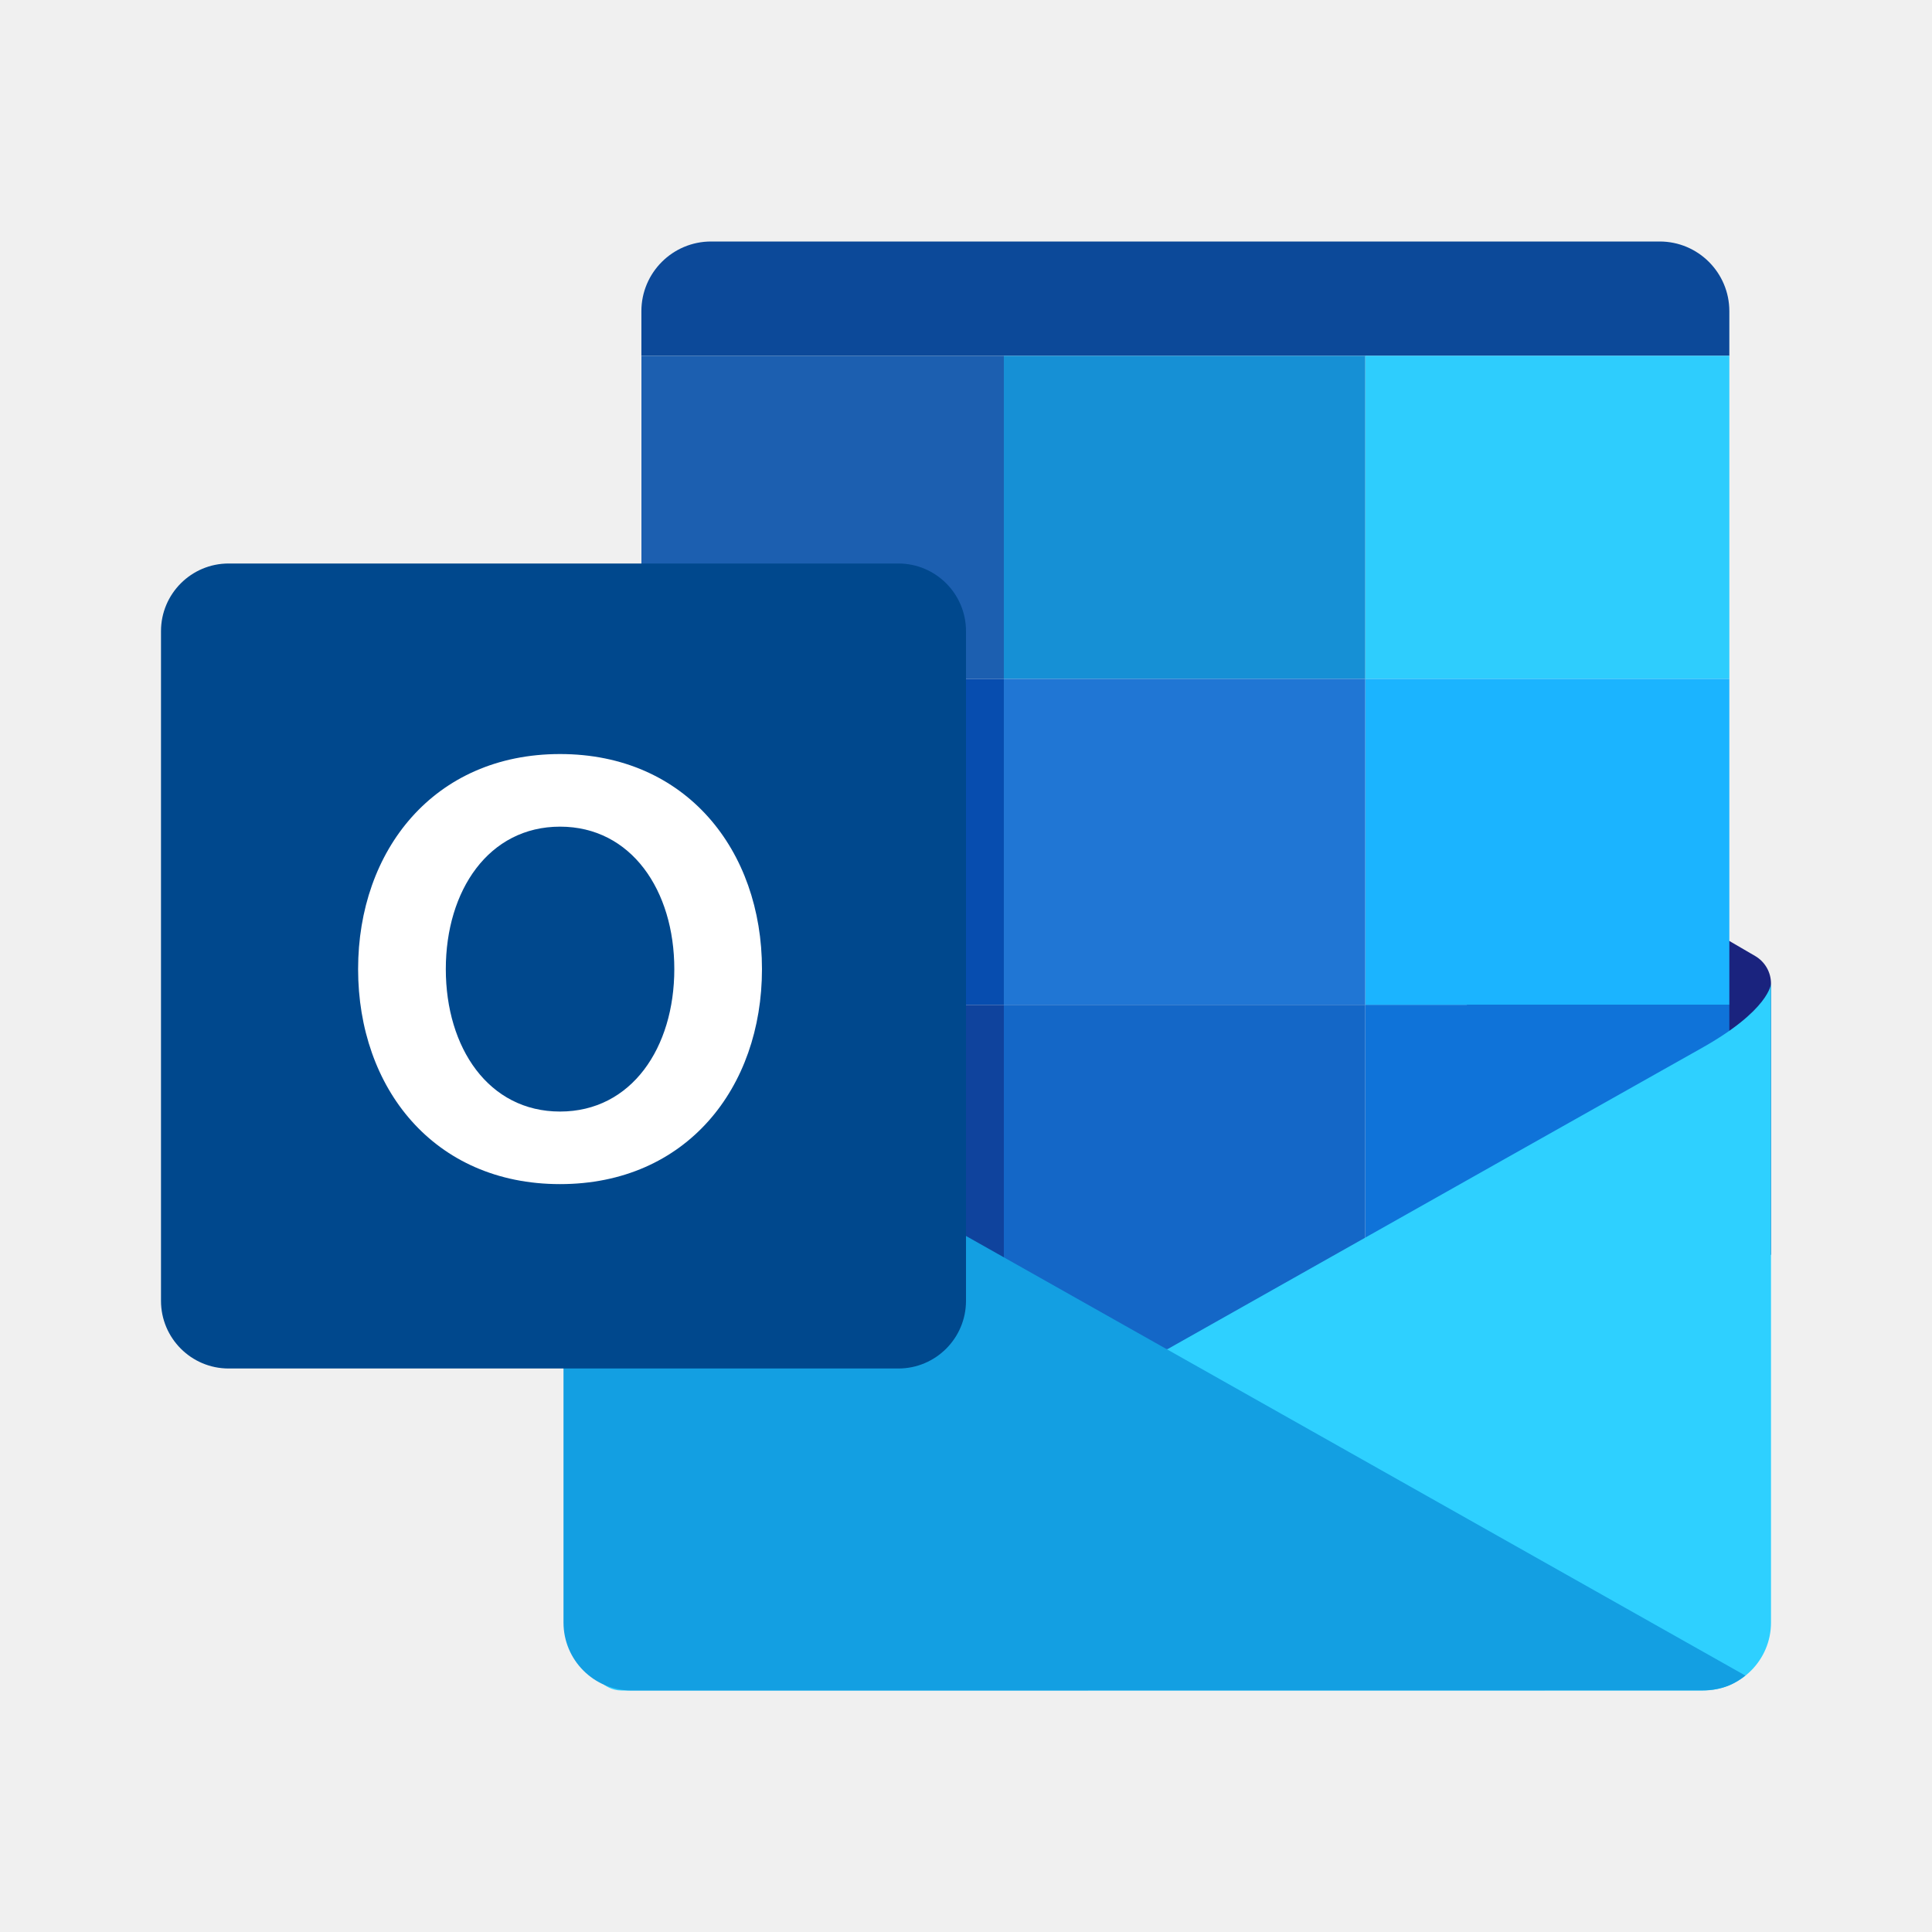
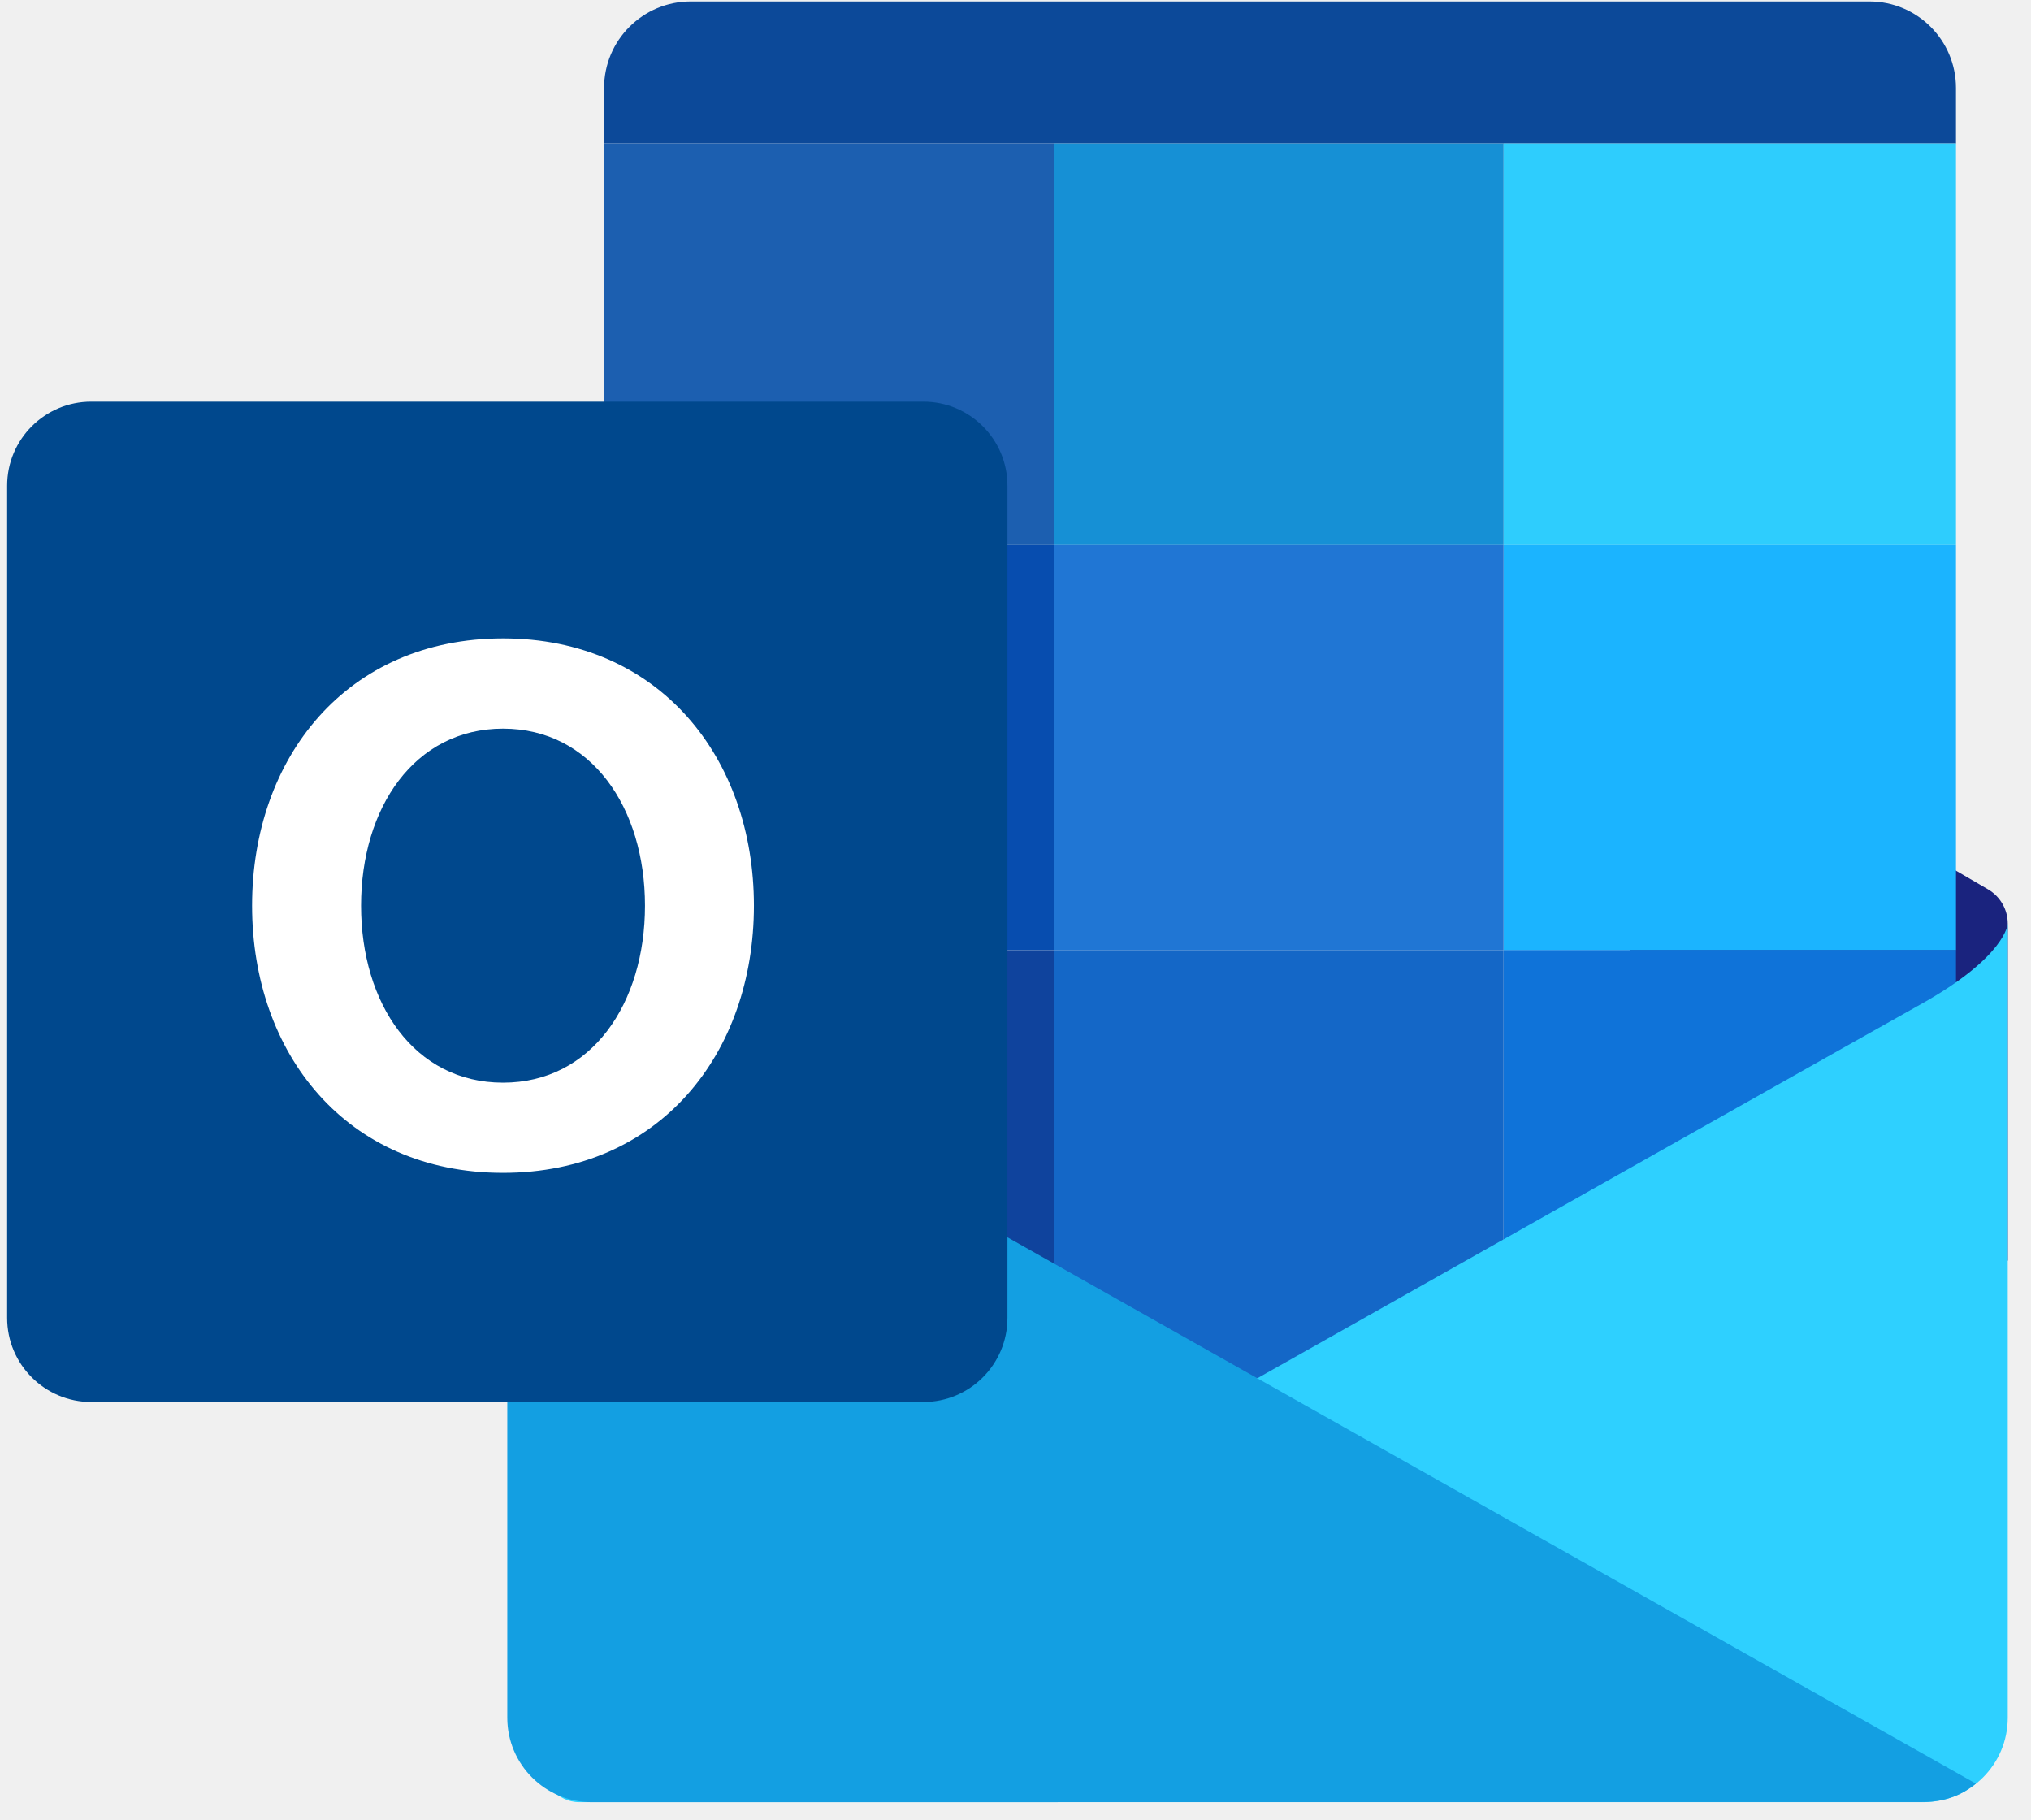
- <svg xmlns="http://www.w3.org/2000/svg" viewBox="0 0 48 48" width="48px" height="48px">
-   <path fill="#1a237e" d="M43.607,23.752l-7.162-4.172v11.594H44v-6.738C44,24.155,43.85,23.894,43.607,23.752z" />
-   <path fill="#0c4999" d="M33.919,8.84h9.046V7.732C42.965,6.775,42.19,6,41.234,6H17.667c-0.956,0-1.732,0.775-1.732,1.732 V8.84h9.005H33.919z" />
-   <path fill="#0f73d9" d="M33.919,33.522h7.314c0.956,0,1.732-0.775,1.732-1.732v-6.827h-9.046V33.522z" />
-   <path fill="#0f439d" d="M15.936,24.964v6.827c0,0.956,0.775,1.732,1.732,1.732h7.273v-8.558H15.936z" />
-   <path fill="#2ecdfd" d="M33.919 8.84H42.965V16.867H33.919z" />
-   <path fill="#1c5fb0" d="M15.936 8.84H24.941V16.867H15.936z" />
-   <path fill="#1467c7" d="M24.94 24.964H33.919V33.522H24.94z" />
-   <path fill="#1690d5" d="M24.94 8.84H33.919V16.867H24.94z" />
-   <path fill="#1bb4ff" d="M33.919 16.867H42.965V24.963H33.919z" />
-   <path fill="#074daf" d="M15.936 16.867H24.941V24.963H15.936z" />
-   <path fill="#2076d4" d="M24.94 16.867H33.919V24.963H24.94z" />
-   <path fill="#2ed0ff" d="M15.441,42c0.463,0,26.87,0,26.87,0C43.244,42,44,41.244,44,40.311V24.438 c0,0-0.03,0.658-1.751,1.617c-1.3,0.724-27.505,15.511-27.505,15.511S14.978,42,15.441,42z" />
-   <path fill="#139fe2" d="M42.279,41.997c-0.161,0-26.59,0.003-26.59,0.003C14.756,42,14,41.244,14,40.311V25.067 l29.363,16.562C43.118,41.825,42.807,41.997,42.279,41.997z" />
-   <path fill="#00488d" d="M22.319,34H5.681C4.753,34,4,33.247,4,32.319V15.681C4,14.753,4.753,14,5.681,14h16.638 C23.247,14,24,14.753,24,15.681v16.638C24,33.247,23.247,34,22.319,34z" />
-   <path fill="#fff" d="M13.914,18.734c-3.131,0-5.017,2.392-5.017,5.343c0,2.951,1.879,5.342,5.017,5.342 c3.139,0,5.017-2.392,5.017-5.342C18.931,21.126,17.045,18.734,13.914,18.734z M13.914,27.616c-1.776,0-2.838-1.584-2.838-3.539 s1.067-3.539,2.838-3.539c1.771,0,2.839,1.585,2.839,3.539S15.689,27.616,13.914,27.616z" />
+ <svg xmlns="http://www.w3.org/2000/svg" viewBox="3.857 5.971 40.608 36.384" style="max-height: 500px" width="40.608" height="36.384">
+   <path d="M43.607,23.752l-7.162-4.172v11.594H44v-6.738C44,24.155,43.85,23.894,43.607,23.752z" fill="#1a237e" />
+   <path d="M33.919,8.84h9.046V7.732C42.965,6.775,42.19,6,41.234,6H17.667c-0.956,0-1.732,0.775-1.732,1.732 V8.84h9.005H33.919z" fill="#0c4999" />
+   <path d="M33.919,33.522h7.314c0.956,0,1.732-0.775,1.732-1.732v-6.827h-9.046V33.522z" fill="#0f73d9" />
+   <path d="M15.936,24.964v6.827c0,0.956,0.775,1.732,1.732,1.732h7.273v-8.558H15.936z" fill="#0f439d" />
+   <path d="M33.919 8.84H42.965V16.867H33.919z" fill="#2ecdfd" />
+   <path d="M15.936 8.84H24.941V16.867H15.936z" fill="#1c5fb0" />
+   <path d="M24.94 24.964H33.919V33.522H24.94z" fill="#1467c7" />
+   <path d="M24.94 8.84H33.919V16.867H24.94z" fill="#1690d5" />
+   <path d="M33.919 16.867H42.965V24.963H33.919z" fill="#1bb4ff" />
+   <path d="M15.936 16.867H24.941V24.963H15.936z" fill="#074daf" />
+   <path d="M24.94 16.867H33.919V24.963H24.94z" fill="#2076d4" />
+   <path d="M15.441,42c0.463,0,26.87,0,26.87,0C43.244,42,44,41.244,44,40.311V24.438 c0,0-0.03,0.658-1.751,1.617c-1.3,0.724-27.505,15.511-27.505,15.511S14.978,42,15.441,42z" fill="#2ed0ff" />
+   <path d="M42.279,41.997c-0.161,0-26.59,0.003-26.59,0.003C14.756,42,14,41.244,14,40.311V25.067 l29.363,16.562C43.118,41.825,42.807,41.997,42.279,41.997z" fill="#139fe2" />
+   <path d="M22.319,34H5.681C4.753,34,4,33.247,4,32.319V15.681C4,14.753,4.753,14,5.681,14h16.638 C23.247,14,24,14.753,24,15.681v16.638C24,33.247,23.247,34,22.319,34z" fill="#00488d" />
+   <path d="M13.914,18.734c-3.131,0-5.017,2.392-5.017,5.343c0,2.951,1.879,5.342,5.017,5.342 c3.139,0,5.017-2.392,5.017-5.342C18.931,21.126,17.045,18.734,13.914,18.734z M13.914,27.616c-1.776,0-2.838-1.584-2.838-3.539 s1.067-3.539,2.838-3.539c1.771,0,2.839,1.585,2.839,3.539S15.689,27.616,13.914,27.616z" fill="#fff" />
</svg>
